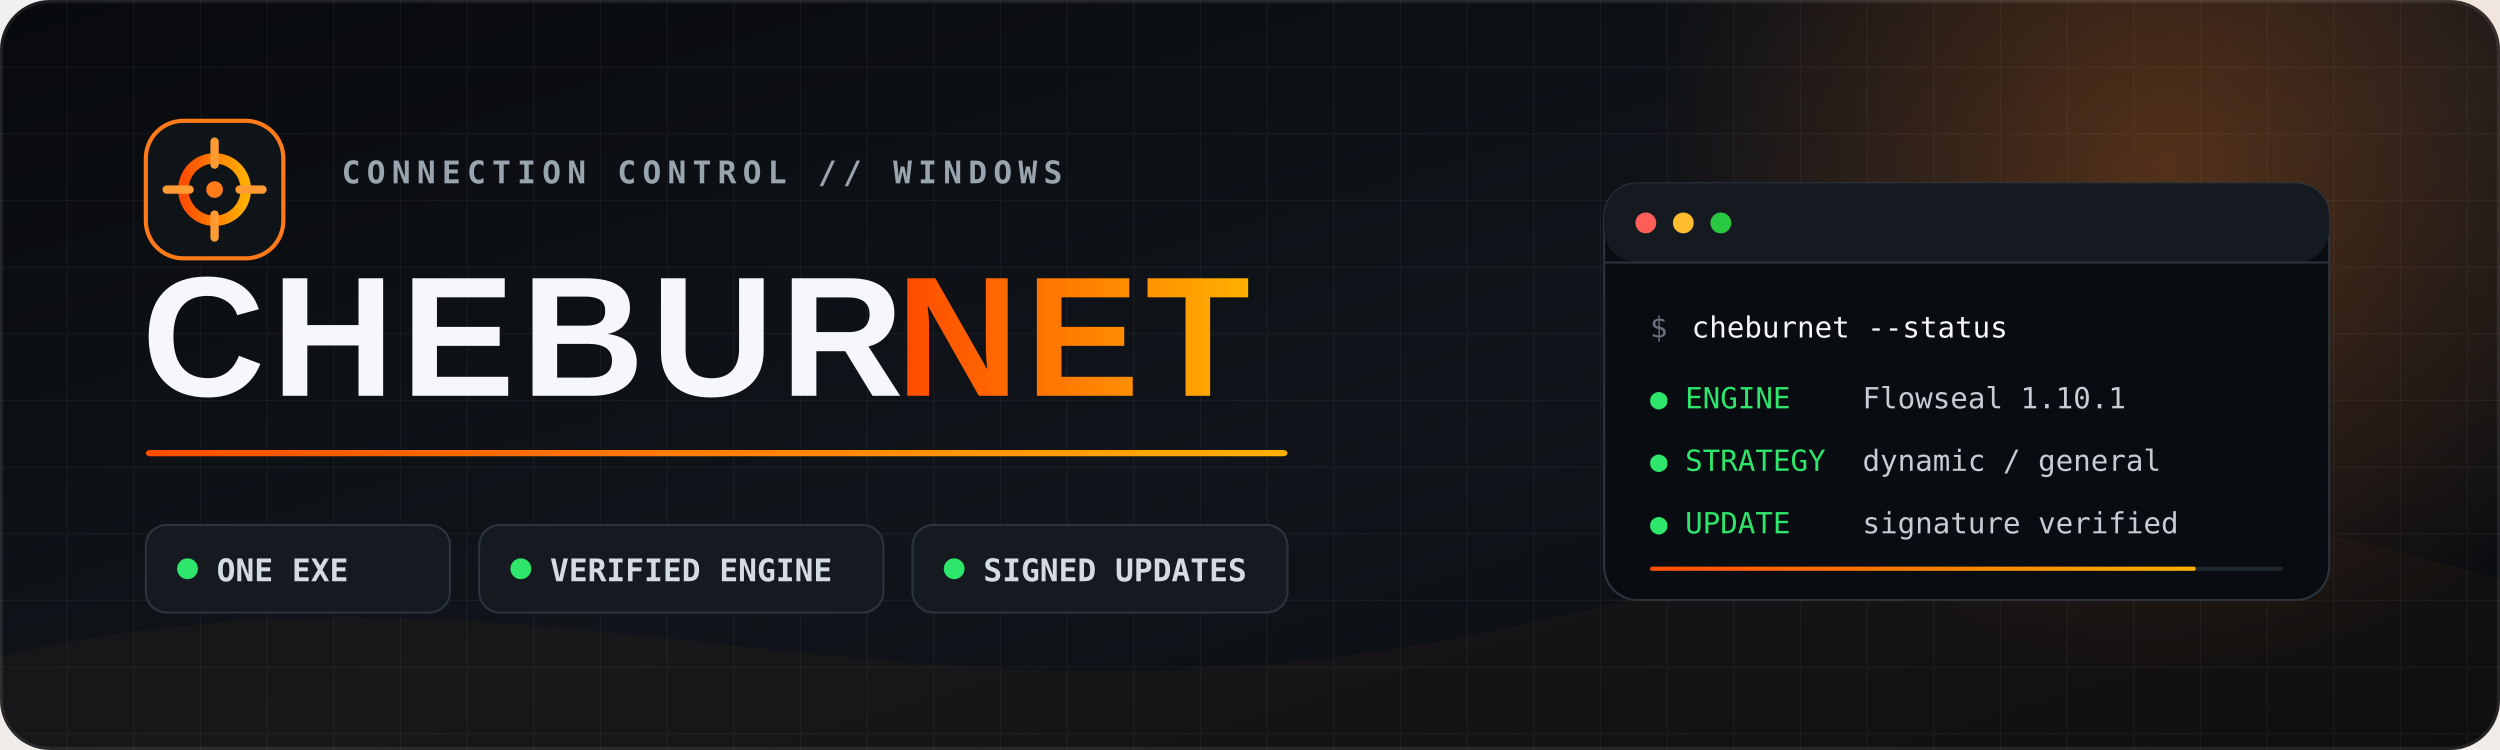
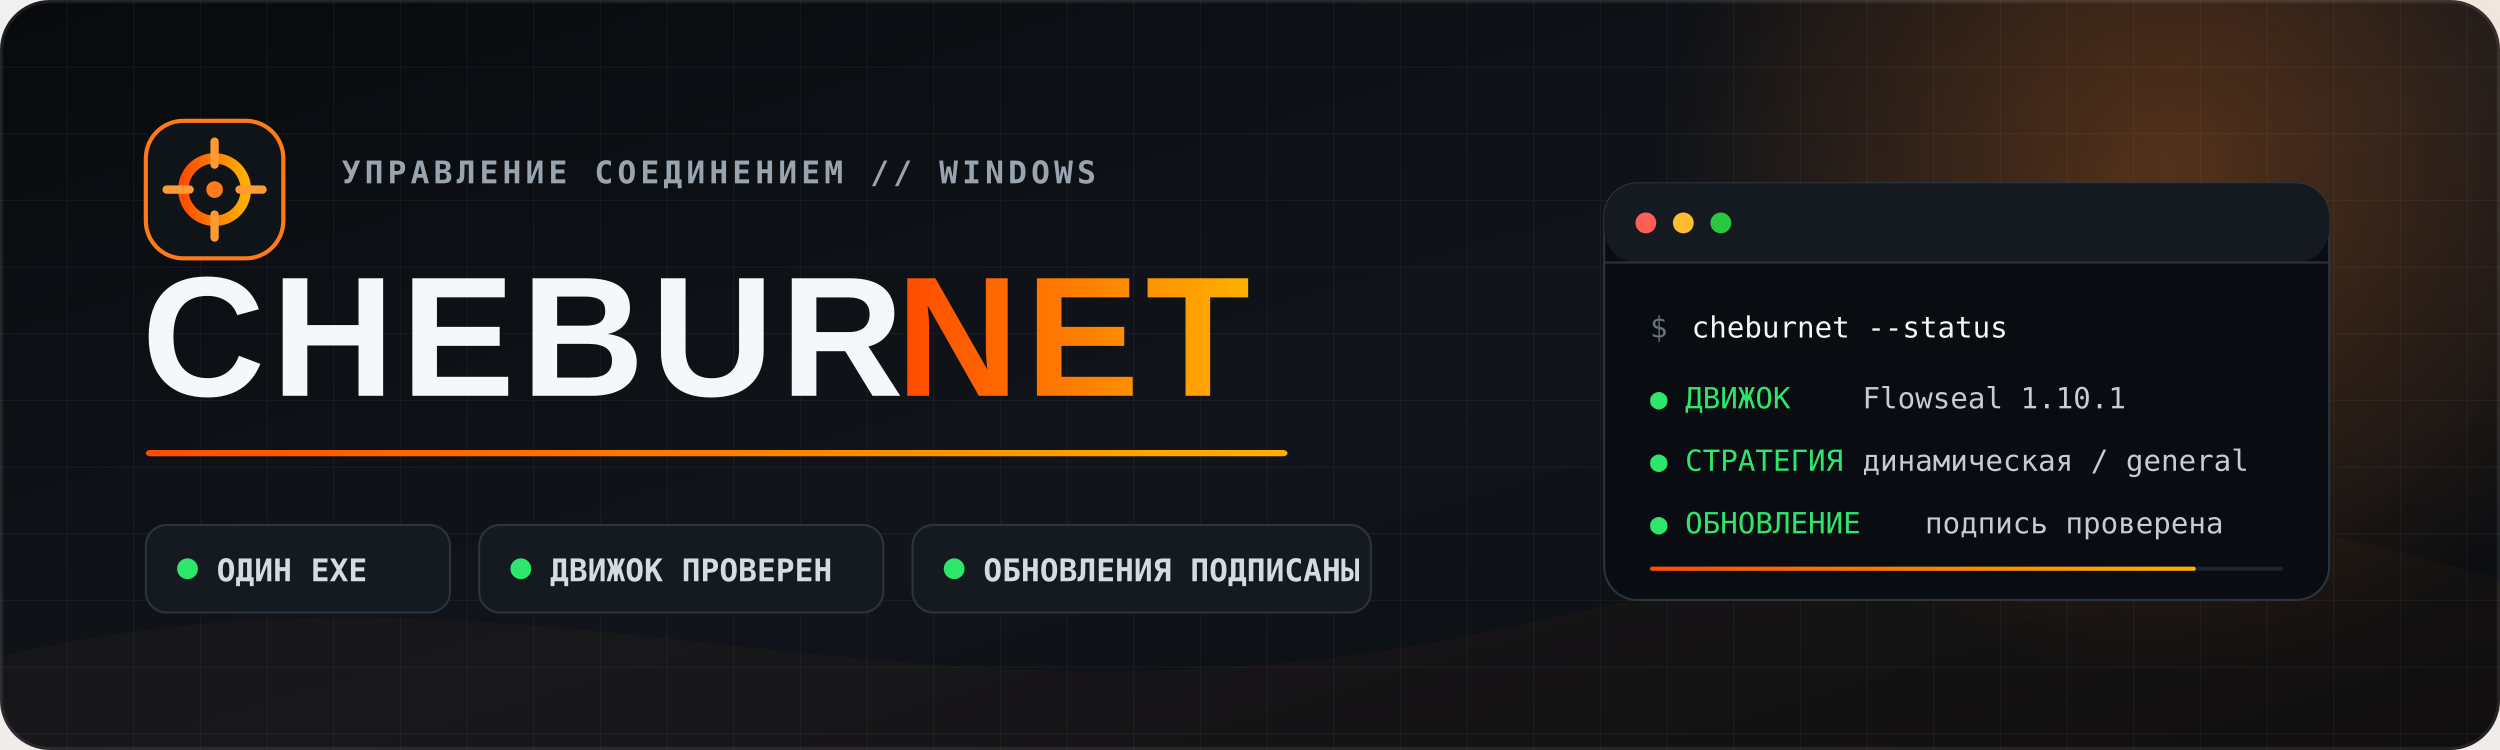
<svg xmlns="http://www.w3.org/2000/svg" width="1200" height="360" viewBox="0 0 1200 360" role="img" aria-labelledby="title desc">
  <defs>
    <linearGradient id="bg" x1="0" y1="0" x2="1" y2="1">
      <stop offset="0" stop-color="#080a0d" />
      <stop offset="0.55" stop-color="#11151b" />
      <stop offset="1" stop-color="#080a0d" />
    </linearGradient>
    <linearGradient id="orange" x1="0" x2="1">
      <stop stop-color="#ff4d00" />
      <stop offset="1" stop-color="#ffb000" />
    </linearGradient>
    <radialGradient id="glow">
      <stop stop-color="#ff7a18" stop-opacity=".28" />
      <stop offset="1" stop-color="#ff7a18" stop-opacity="0" />
    </radialGradient>
    <pattern id="grid" width="32" height="32" patternUnits="userSpaceOnUse">
      <path d="M32 0H0V32" fill="none" stroke="#fff" stroke-opacity=".045" />
    </pattern>
  </defs>
  <rect width="1200" height="360" rx="24" fill="url(#bg)" />
  <rect width="1200" height="360" rx="24" fill="url(#grid)" />
  <circle cx="1040" cy="80" r="245" fill="url(#glow)" />
  <path d="M0 315 C260 255 430 365 720 302 S1010 225 1200 278 V360 H0Z" fill="#ff7a18" opacity=".035" />
  <g transform="translate(70 58)">
    <rect width="66" height="66" rx="18" fill="#0f1419" stroke="#ff7a18" stroke-width="2" />
    <circle cx="33" cy="33" r="15" fill="none" stroke="url(#orange)" stroke-width="5" />
    <path d="M33 10v11M33 45v11M10 33h11M45 33h11" stroke="#ff9b32" stroke-width="4" stroke-linecap="round" />
    <circle cx="33" cy="33" r="4" fill="#ff7a18" />
  </g>
-   <text x="164" y="88" fill="#9aa4af" font-family="Consolas, Menlo, monospace" font-size="15" font-weight="700" letter-spacing="3">CONNECTION CONTROL // WINDOWS</text>
+   <text x="164" y="88" fill="#9aa4af" font-family="Consolas, Menlo, monospace" font-size="15" font-weight="700" letter-spacing="2">УПРАВЛЕНИЕ СОЕДИНЕНИЕМ // WINDOWS</text>
  <text x="68" y="190" fill="#f5f7fa" font-family="Segoe UI, Arial, sans-serif" font-size="82" font-weight="800" letter-spacing="3">CHEBUR</text>
  <text x="430" y="190" fill="url(#orange)" font-family="Segoe UI, Arial, sans-serif" font-size="82" font-weight="800" letter-spacing="3">NET</text>
  <rect x="70" y="216" width="548" height="3" rx="2" fill="url(#orange)" />
  <g font-family="Consolas, Menlo, monospace" font-size="15" font-weight="600">
    <g transform="translate(70 252)">
      <rect width="146" height="42" rx="10" fill="#141a20" stroke="#2b343e" />
      <circle cx="20" cy="21" r="5" fill="#2ee66b" />
-       <text x="34" y="27" fill="#d5dbe2">ONE EXE</text>
+       <text x="34" y="27" fill="#d5dbe2">ОДИН EXE</text>
    </g>
    <g transform="translate(230 252)">
      <rect width="194" height="42" rx="10" fill="#141a20" stroke="#2b343e" />
      <circle cx="20" cy="21" r="5" fill="#2ee66b" />
-       <text x="34" y="27" fill="#d5dbe2">VERIFIED ENGINE</text>
+       <text x="34" y="27" fill="#d5dbe2">ДВИЖОК ПРОВЕРЕН</text>
    </g>
    <g transform="translate(438 252)">
-       <rect width="180" height="42" rx="10" fill="#141a20" stroke="#2b343e" />
+       <rect width="220" height="42" rx="10" fill="#141a20" stroke="#2b343e" />
      <circle cx="20" cy="21" r="5" fill="#2ee66b" />
-       <text x="34" y="27" fill="#d5dbe2">SIGNED UPDATES</text>
+       <text x="34" y="27" fill="#d5dbe2">ОБНОВЛЕНИЯ ПОДПИСАНЫ</text>
    </g>
  </g>
  <g transform="translate(770 88)">
    <rect width="348" height="200" rx="16" fill="#090c10" stroke="#2b343e" />
    <rect width="348" height="38" rx="16" fill="#151a20" />
    <path d="M0 38h348" stroke="#2b343e" />
    <circle cx="20" cy="19" r="5" fill="#ff5f57" />
    <circle cx="38" cy="19" r="5" fill="#febc2e" />
    <circle cx="56" cy="19" r="5" fill="#28c840" />
    <g font-family="Consolas, Menlo, monospace" font-size="14">
      <text x="22" y="74" fill="#66717d">$</text>
      <text x="42" y="74" fill="#f5f7fa">cheburnet --status</text>
-       <text x="22" y="108" fill="#2ee66b">● ENGINE</text>
+       <text x="22" y="108" fill="#2ee66b">● ДВИЖОК</text>
      <text x="124" y="108" fill="#c5ccd4">Flowseal 1.10.1</text>
-       <text x="22" y="138" fill="#2ee66b">● STRATEGY</text>
-       <text x="124" y="138" fill="#c5ccd4">dynamic / general</text>
-       <text x="22" y="168" fill="#2ee66b">● UPDATE</text>
-       <text x="124" y="168" fill="#c5ccd4">signature verified</text>
+       <text x="22" y="138" fill="#2ee66b">● СТРАТЕГИЯ</text>
+       <text x="124" y="138" fill="#c5ccd4">динамическая / general</text>
+       <text x="22" y="168" fill="#2ee66b">● ОБНОВЛЕНИЕ</text>
+       <text x="154" y="168" fill="#c5ccd4">подпись проверена</text>
    </g>
    <rect x="22" y="184" width="304" height="2" rx="1" fill="#1d252d" />
    <rect x="22" y="184" width="262" height="2" rx="1" fill="url(#orange)" />
  </g>
  <rect x=".75" y=".75" width="1198.5" height="358.5" rx="23.25" fill="none" stroke="#fff" stroke-opacity=".08" stroke-width="1.5" />
</svg>
